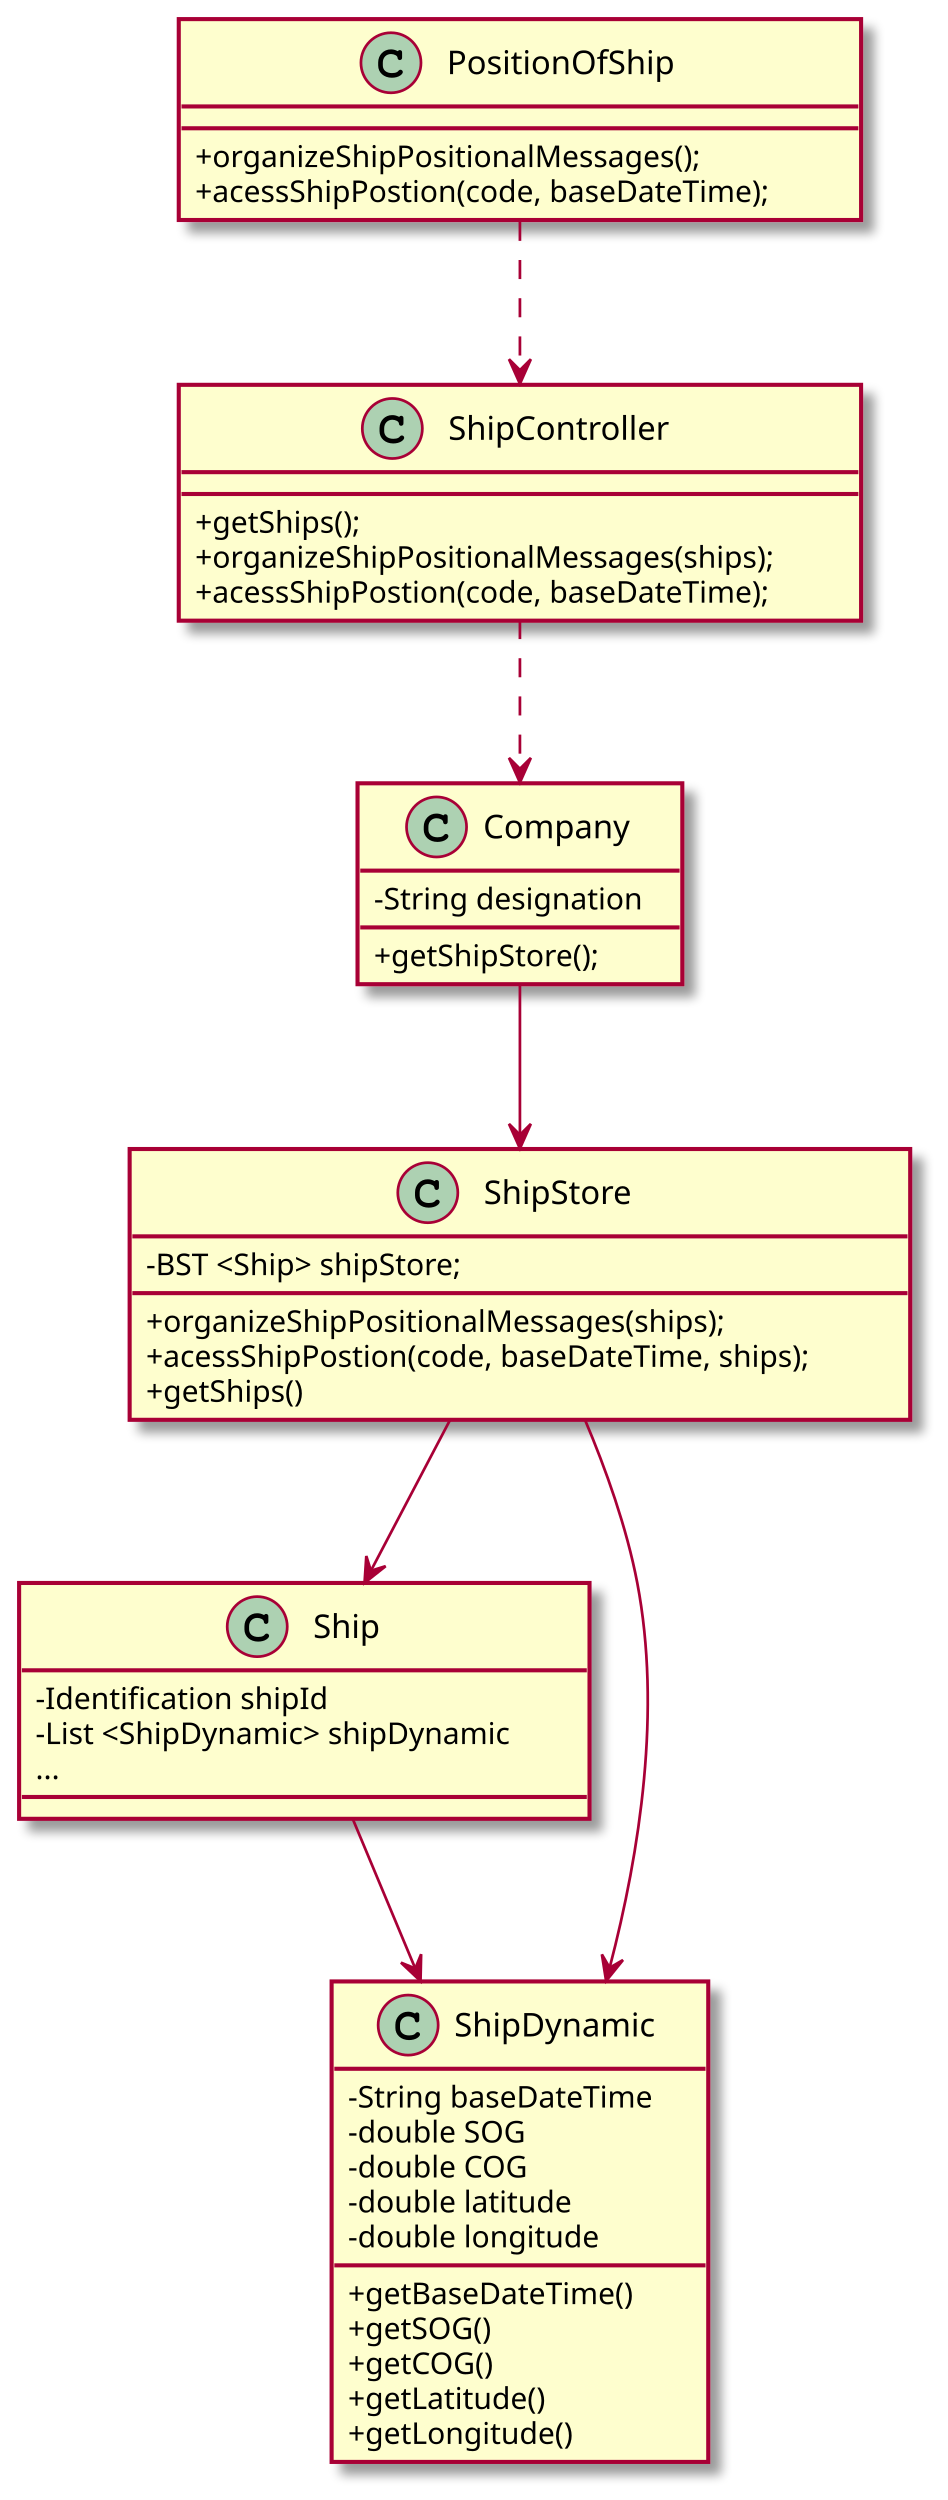
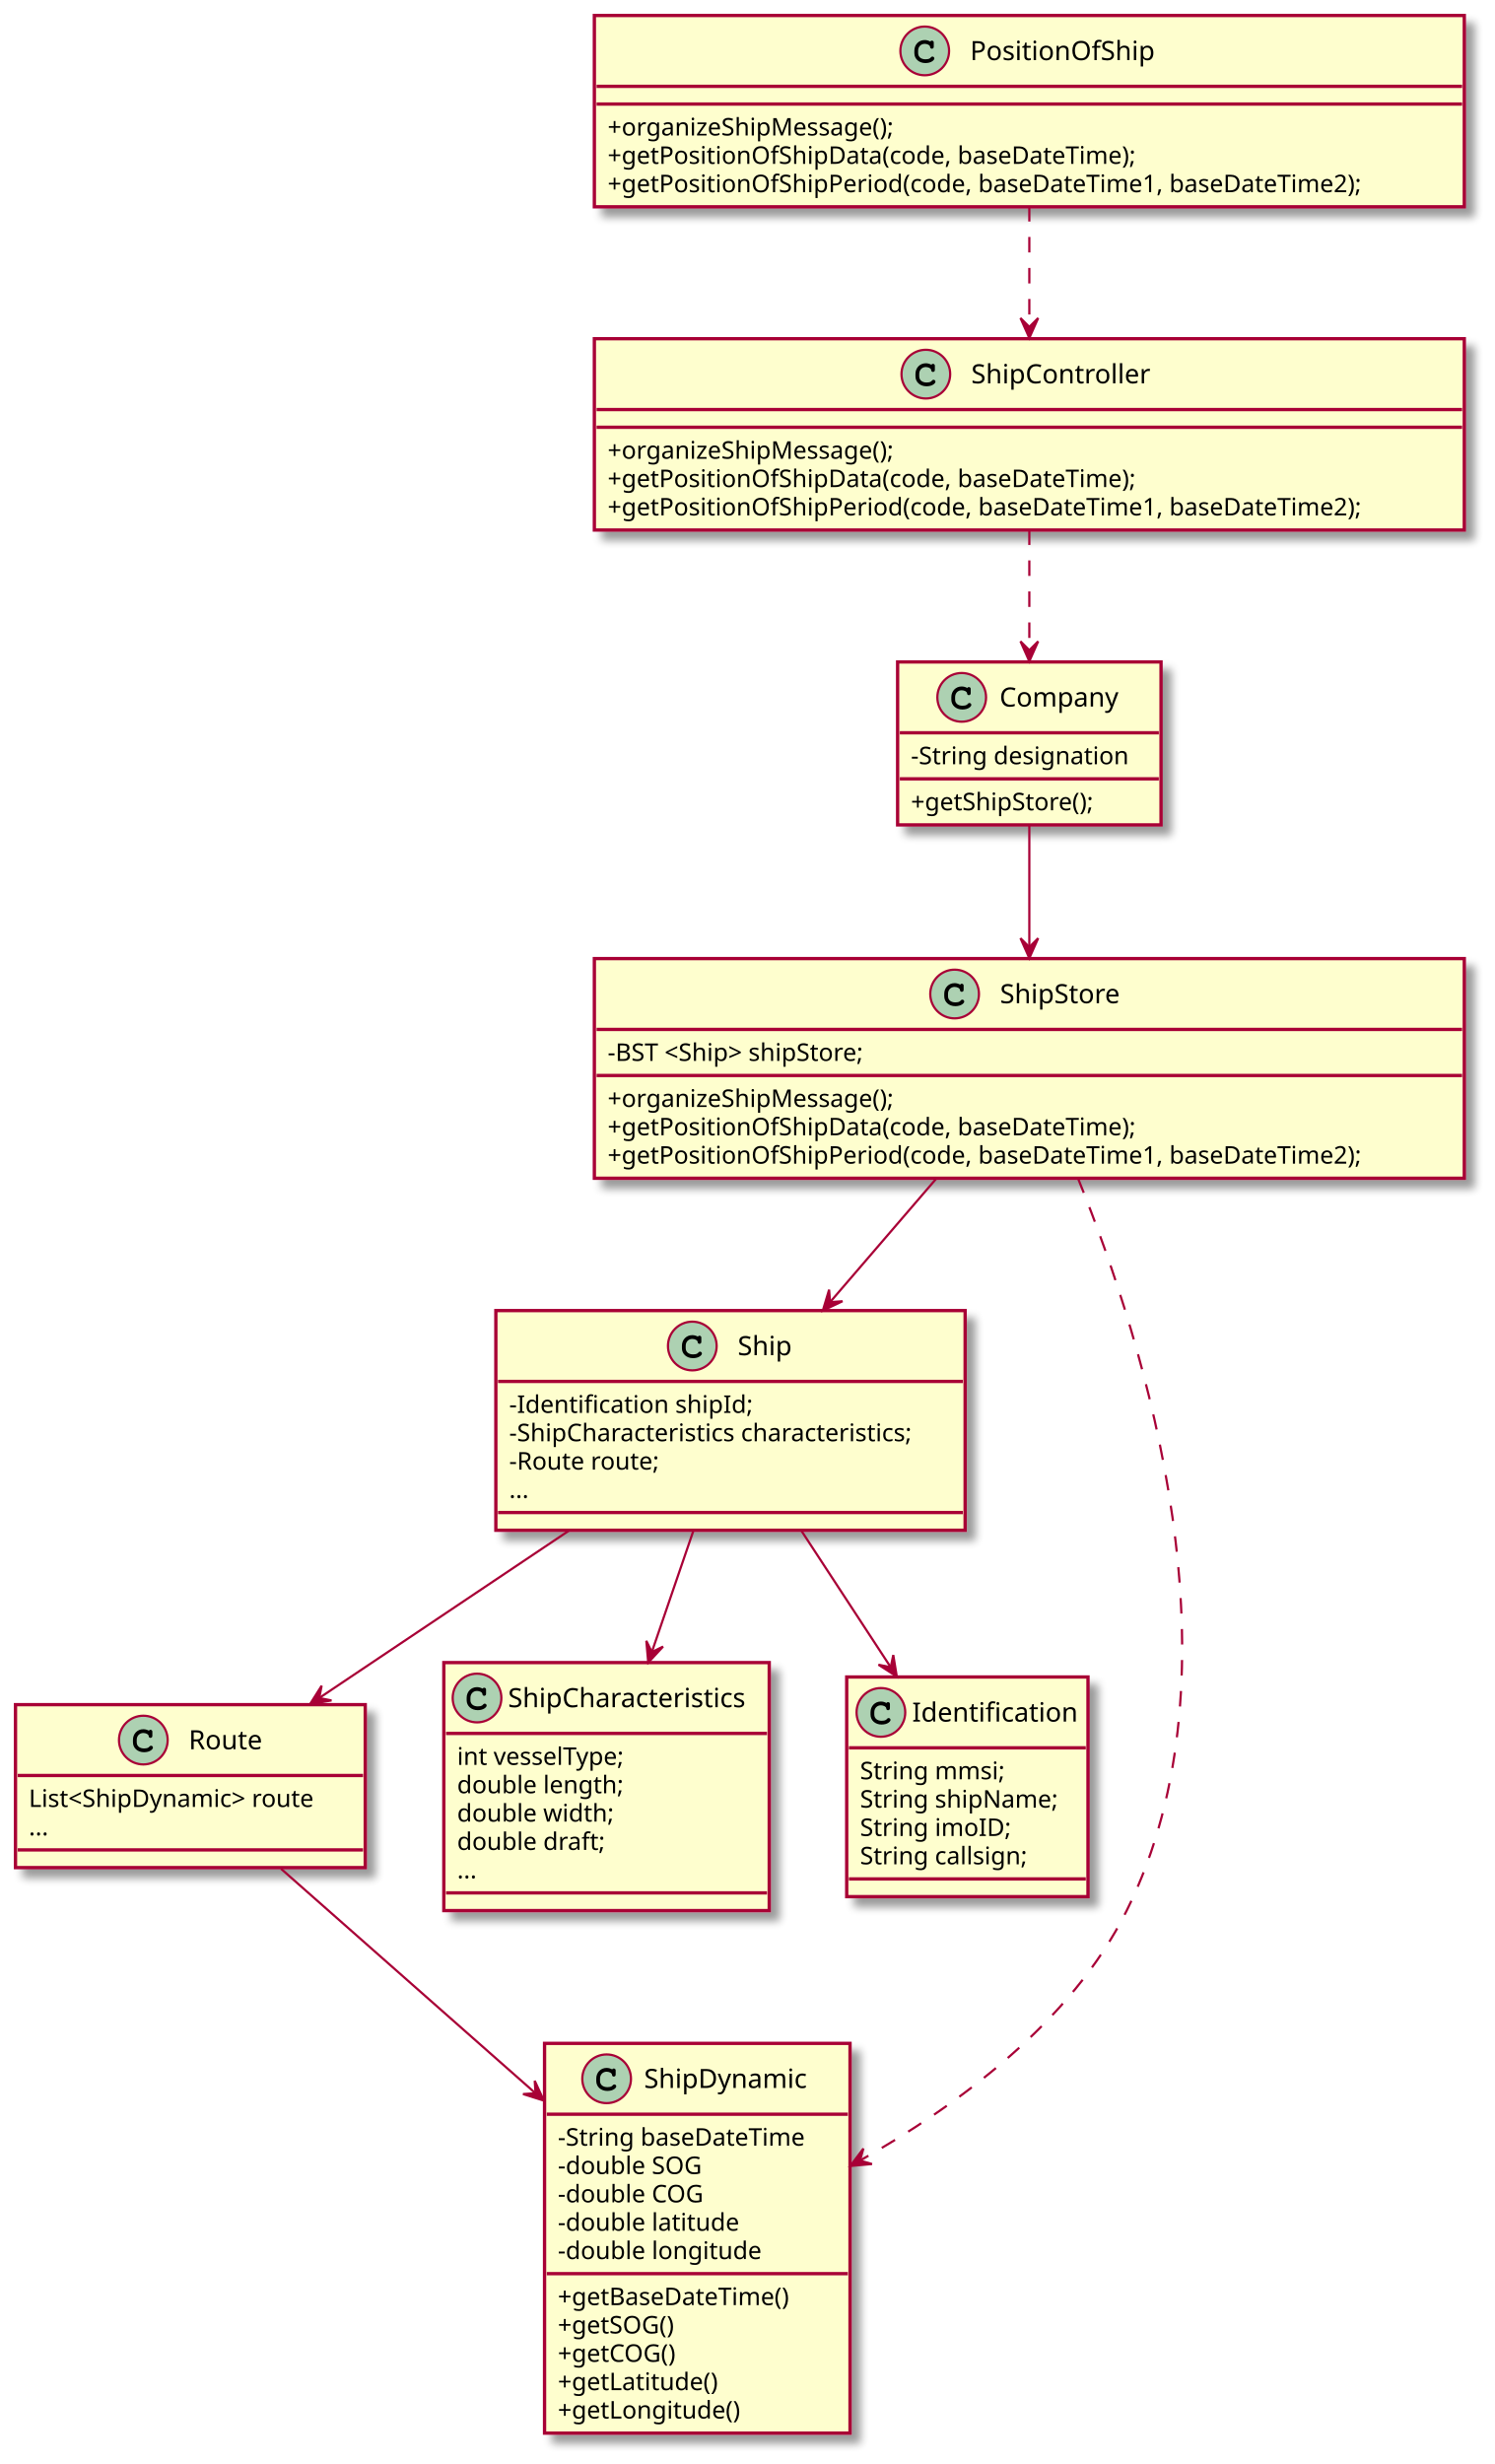
- <svg xmlns="http://www.w3.org/2000/svg" contentScriptType="application/ecmascript" contentStyleType="text/css" height="916px" preserveAspectRatio="none" style="width:347px;height:916px;background:#FFFFFF;" version="1.1" viewBox="0 0 347 916" width="347px" zoomAndPan="magnify">
+ <svg xmlns="http://www.w3.org/2000/svg" contentScriptType="application/ecmascript" contentStyleType="text/css" height="1113px" preserveAspectRatio="none" style="width:675px;height:1113px;background:#FFFFFF;" version="1.1" viewBox="0 0 675 1113" width="675px" zoomAndPan="magnify">
  <defs>
-     <filter height="300%" id="fnmh4wviffubp" width="300%" x="-1" y="-1">
+     <filter height="300%" id="f1buk2ei75ggmo" width="300%" x="-1" y="-1">
      <feGaussianBlur result="blurOut" stdDeviation="2.0" />
      <feColorMatrix in="blurOut" result="blurOut2" type="matrix" values="0 0 0 0 0 0 0 0 0 0 0 0 0 0 0 0 0 0 .4 0" />
      <feOffset dx="4.0" dy="4.0" in="blurOut2" result="blurOut3" />
      <feBlend in="SourceGraphic" in2="blurOut3" mode="normal" />
    </filter>
  </defs>
  <g>
-     <rect codeLine="3" fill="#FEFECE" filter="url(#fnmh4wviffubp)" height="73.609" id="PositionOfShip" style="stroke:#A80036;stroke-width:1.5;" width="250" x="65.5" y="7" />
-     <ellipse cx="143.25" cy="23" fill="#ADD1B2" rx="11" ry="11" style="stroke:#A80036;stroke-width:1.0;" />
-     <path d="M145.594,18.672 C144.656,18.234 144.062,18.094 143.188,18.094 C140.562,18.094 138.562,20.172 138.562,22.891 L138.562,24.016 C138.562,26.594 140.672,28.484 143.562,28.484 C144.781,28.484 145.938,28.188 146.688,27.641 C147.266,27.234 147.594,26.781 147.594,26.391 C147.594,25.938 147.203,25.547 146.734,25.547 C146.516,25.547 146.312,25.625 146.125,25.812 C145.672,26.297 145.672,26.297 145.484,26.391 C145.062,26.656 144.375,26.781 143.609,26.781 C141.562,26.781 140.266,25.688 140.266,23.984 L140.266,22.891 C140.266,21.109 141.516,19.797 143.25,19.797 C143.828,19.797 144.438,19.953 144.906,20.203 C145.391,20.484 145.562,20.703 145.656,21.109 C145.719,21.516 145.75,21.641 145.891,21.766 C146.031,21.906 146.266,22.016 146.484,22.016 C146.75,22.016 147.016,21.875 147.188,21.656 C147.297,21.5 147.328,21.312 147.328,20.891 L147.328,19.469 C147.328,19.031 147.312,18.906 147.219,18.75 C147.062,18.484 146.781,18.344 146.484,18.344 C146.188,18.344 145.984,18.438 145.766,18.75 L145.594,18.672 Z " fill="#000000" />
-     <text fill="#000000" font-family="sans-serif" font-size="12" lengthAdjust="spacing" textLength="86" x="163.75" y="27.154">PositionOfShip</text>
-     <line style="stroke:#A80036;stroke-width:1.5;" x1="66.5" x2="314.5" y1="39" y2="39" />
-     <line style="stroke:#A80036;stroke-width:1.5;" x1="66.5" x2="314.5" y1="47" y2="47" />
-     <text fill="#000000" font-family="sans-serif" font-size="11" lengthAdjust="spacing" textLength="205" x="71.5" y="61.21">+organizeShipPositionalMessages();</text>
-     <text fill="#000000" font-family="sans-serif" font-size="11" lengthAdjust="spacing" textLength="238" x="71.5" y="74.015">+acessShipPostion(code, baseDateTime);</text>
-     <rect codeLine="7" fill="#FEFECE" filter="url(#fnmh4wviffubp)" height="73.609" id="Company" style="stroke:#A80036;stroke-width:1.5;" width="119" x="131" y="287" />
-     <ellipse cx="159.95" cy="303" fill="#ADD1B2" rx="11" ry="11" style="stroke:#A80036;stroke-width:1.0;" />
-     <path d="M162.294,298.672 C161.356,298.234 160.762,298.094 159.887,298.094 C157.262,298.094 155.262,300.172 155.262,302.891 L155.262,304.016 C155.262,306.594 157.372,308.484 160.262,308.484 C161.481,308.484 162.637,308.188 163.387,307.641 C163.966,307.234 164.294,306.781 164.294,306.391 C164.294,305.938 163.903,305.547 163.434,305.547 C163.216,305.547 163.012,305.625 162.825,305.812 C162.372,306.297 162.372,306.297 162.184,306.391 C161.762,306.656 161.075,306.781 160.309,306.781 C158.262,306.781 156.966,305.688 156.966,303.984 L156.966,302.891 C156.966,301.109 158.216,299.797 159.95,299.797 C160.528,299.797 161.137,299.953 161.606,300.203 C162.091,300.484 162.262,300.703 162.356,301.109 C162.419,301.516 162.45,301.641 162.591,301.766 C162.731,301.906 162.966,302.016 163.184,302.016 C163.45,302.016 163.716,301.875 163.887,301.656 C163.997,301.5 164.028,301.312 164.028,300.891 L164.028,299.469 C164.028,299.031 164.012,298.906 163.919,298.75 C163.762,298.484 163.481,298.344 163.184,298.344 C162.887,298.344 162.684,298.438 162.466,298.75 L162.294,298.672 Z " fill="#000000" />
-     <text fill="#000000" font-family="sans-serif" font-size="12" lengthAdjust="spacing" textLength="56" x="177.05" y="307.154">Company</text>
-     <line style="stroke:#A80036;stroke-width:1.5;" x1="132" x2="249" y1="319" y2="319" />
-     <text fill="#000000" font-family="sans-serif" font-size="11" lengthAdjust="spacing" textLength="107" x="137" y="333.21">-String designation</text>
-     <line style="stroke:#A80036;stroke-width:1.5;" x1="132" x2="249" y1="339.805" y2="339.805" />
-     <text fill="#000000" font-family="sans-serif" font-size="11" lengthAdjust="spacing" textLength="95" x="137" y="354.015">+getShipStore();</text>
-     <rect codeLine="12" fill="#FEFECE" filter="url(#fnmh4wviffubp)" height="86.414" id="ShipController" style="stroke:#A80036;stroke-width:1.5;" width="250" x="65.5" y="141" />
-     <ellipse cx="143.75" cy="157" fill="#ADD1B2" rx="11" ry="11" style="stroke:#A80036;stroke-width:1.0;" />
-     <path d="M146.094,152.672 C145.156,152.234 144.562,152.094 143.688,152.094 C141.062,152.094 139.062,154.172 139.062,156.891 L139.062,158.016 C139.062,160.594 141.172,162.484 144.062,162.484 C145.281,162.484 146.438,162.188 147.188,161.641 C147.766,161.234 148.094,160.781 148.094,160.391 C148.094,159.938 147.703,159.547 147.234,159.547 C147.016,159.547 146.812,159.625 146.625,159.812 C146.172,160.297 146.172,160.297 145.984,160.391 C145.562,160.656 144.875,160.781 144.109,160.781 C142.062,160.781 140.766,159.688 140.766,157.984 L140.766,156.891 C140.766,155.109 142.016,153.797 143.75,153.797 C144.328,153.797 144.938,153.953 145.406,154.203 C145.891,154.484 146.062,154.703 146.156,155.109 C146.219,155.516 146.25,155.641 146.391,155.766 C146.531,155.906 146.766,156.016 146.984,156.016 C147.25,156.016 147.516,155.875 147.688,155.656 C147.797,155.5 147.828,155.312 147.828,154.891 L147.828,153.469 C147.828,153.031 147.812,152.906 147.719,152.75 C147.562,152.484 147.281,152.344 146.984,152.344 C146.688,152.344 146.484,152.438 146.266,152.75 L146.094,152.672 Z " fill="#000000" />
-     <text fill="#000000" font-family="sans-serif" font-size="12" lengthAdjust="spacing" textLength="85" x="164.25" y="161.154">ShipController</text>
-     <line style="stroke:#A80036;stroke-width:1.5;" x1="66.5" x2="314.5" y1="173" y2="173" />
-     <line style="stroke:#A80036;stroke-width:1.5;" x1="66.5" x2="314.5" y1="181" y2="181" />
-     <text fill="#000000" font-family="sans-serif" font-size="11" lengthAdjust="spacing" textLength="70" x="71.5" y="195.21">+getShips();</text>
-     <text fill="#000000" font-family="sans-serif" font-size="11" lengthAdjust="spacing" textLength="234" x="71.5" y="208.015">+organizeShipPositionalMessages(ships);</text>
-     <text fill="#000000" font-family="sans-serif" font-size="11" lengthAdjust="spacing" textLength="238" x="71.5" y="220.82">+acessShipPostion(code, baseDateTime);</text>
-     <rect codeLine="18" fill="#FEFECE" filter="url(#fnmh4wviffubp)" height="99.219" id="ShipStore" style="stroke:#A80036;stroke-width:1.5;" width="286" x="47.5" y="421" />
-     <ellipse cx="156.75" cy="437" fill="#ADD1B2" rx="11" ry="11" style="stroke:#A80036;stroke-width:1.0;" />
-     <path d="M159.094,432.672 C158.156,432.234 157.562,432.094 156.688,432.094 C154.062,432.094 152.062,434.172 152.062,436.891 L152.062,438.016 C152.062,440.594 154.172,442.484 157.062,442.484 C158.281,442.484 159.438,442.188 160.188,441.641 C160.766,441.234 161.094,440.781 161.094,440.391 C161.094,439.938 160.703,439.547 160.234,439.547 C160.016,439.547 159.812,439.625 159.625,439.812 C159.172,440.297 159.172,440.297 158.984,440.391 C158.562,440.656 157.875,440.781 157.109,440.781 C155.062,440.781 153.766,439.688 153.766,437.984 L153.766,436.891 C153.766,435.109 155.016,433.797 156.75,433.797 C157.328,433.797 157.938,433.953 158.406,434.203 C158.891,434.484 159.062,434.703 159.156,435.109 C159.219,435.516 159.25,435.641 159.391,435.766 C159.531,435.906 159.766,436.016 159.984,436.016 C160.25,436.016 160.516,435.875 160.688,435.656 C160.797,435.5 160.828,435.312 160.828,434.891 L160.828,433.469 C160.828,433.031 160.812,432.906 160.719,432.75 C160.562,432.484 160.281,432.344 159.984,432.344 C159.688,432.344 159.484,432.438 159.266,432.75 L159.094,432.672 Z " fill="#000000" />
-     <text fill="#000000" font-family="sans-serif" font-size="12" lengthAdjust="spacing" textLength="59" x="177.25" y="441.154">ShipStore</text>
-     <line style="stroke:#A80036;stroke-width:1.5;" x1="48.5" x2="332.5" y1="453" y2="453" />
-     <text fill="#000000" font-family="sans-serif" font-size="11" lengthAdjust="spacing" textLength="135" x="53.5" y="467.21">-BST &lt;Ship&gt; shipStore;</text>
-     <line style="stroke:#A80036;stroke-width:1.5;" x1="48.5" x2="332.5" y1="473.805" y2="473.805" />
-     <text fill="#000000" font-family="sans-serif" font-size="11" lengthAdjust="spacing" textLength="234" x="53.5" y="488.015">+organizeShipPositionalMessages(ships);</text>
-     <text fill="#000000" font-family="sans-serif" font-size="11" lengthAdjust="spacing" textLength="274" x="53.5" y="500.82">+acessShipPostion(code, baseDateTime, ships);</text>
-     <text fill="#000000" font-family="sans-serif" font-size="11" lengthAdjust="spacing" textLength="67" x="53.5" y="513.625">+getShips()</text>
-     <rect codeLine="25" fill="#FEFECE" filter="url(#fnmh4wviffubp)" height="86.414" id="Ship" style="stroke:#A80036;stroke-width:1.5;" width="209" x="7" y="580" />
-     <ellipse cx="94.25" cy="596" fill="#ADD1B2" rx="11" ry="11" style="stroke:#A80036;stroke-width:1.0;" />
-     <path d="M96.594,591.672 C95.656,591.234 95.062,591.094 94.188,591.094 C91.562,591.094 89.562,593.172 89.562,595.891 L89.562,597.016 C89.562,599.594 91.672,601.484 94.562,601.484 C95.781,601.484 96.938,601.188 97.688,600.641 C98.266,600.234 98.594,599.781 98.594,599.391 C98.594,598.938 98.203,598.547 97.734,598.547 C97.516,598.547 97.312,598.625 97.125,598.812 C96.672,599.297 96.672,599.297 96.484,599.391 C96.062,599.656 95.375,599.781 94.609,599.781 C92.562,599.781 91.266,598.688 91.266,596.984 L91.266,595.891 C91.266,594.109 92.516,592.797 94.25,592.797 C94.828,592.797 95.438,592.953 95.906,593.203 C96.391,593.484 96.562,593.703 96.656,594.109 C96.719,594.516 96.75,594.641 96.891,594.766 C97.031,594.906 97.266,595.016 97.484,595.016 C97.75,595.016 98.016,594.875 98.188,594.656 C98.297,594.5 98.328,594.312 98.328,593.891 L98.328,592.469 C98.328,592.031 98.312,591.906 98.219,591.75 C98.062,591.484 97.781,591.344 97.484,591.344 C97.188,591.344 96.984,591.438 96.766,591.75 L96.594,591.672 Z " fill="#000000" />
-     <text fill="#000000" font-family="sans-serif" font-size="12" lengthAdjust="spacing" textLength="26" x="114.75" y="600.154">Ship</text>
-     <line style="stroke:#A80036;stroke-width:1.5;" x1="8" x2="215" y1="612" y2="612" />
-     <text fill="#000000" font-family="sans-serif" font-size="11" lengthAdjust="spacing" textLength="114" x="13" y="626.21">-Identification shipId</text>
-     <text fill="#000000" font-family="sans-serif" font-size="11" lengthAdjust="spacing" textLength="197" x="13" y="639.015">-List &lt;ShipDynamic&gt; shipDynamic</text>
-     <text fill="#000000" font-family="sans-serif" font-size="11" lengthAdjust="spacing" textLength="9" x="13" y="651.82">...</text>
-     <line style="stroke:#A80036;stroke-width:1.5;" x1="8" x2="215" y1="658.414" y2="658.414" />
-     <rect codeLine="31" fill="#FEFECE" filter="url(#fnmh4wviffubp)" height="176.047" id="ShipDynamic" style="stroke:#A80036;stroke-width:1.5;" width="138" x="121.5" y="726" />
-     <ellipse cx="149.55" cy="742" fill="#ADD1B2" rx="11" ry="11" style="stroke:#A80036;stroke-width:1.0;" />
-     <path d="M151.894,737.672 C150.956,737.234 150.363,737.094 149.488,737.094 C146.863,737.094 144.863,739.172 144.863,741.891 L144.863,743.016 C144.863,745.594 146.972,747.484 149.863,747.484 C151.081,747.484 152.238,747.188 152.988,746.641 C153.566,746.234 153.894,745.781 153.894,745.391 C153.894,744.938 153.503,744.547 153.034,744.547 C152.816,744.547 152.613,744.625 152.425,744.812 C151.972,745.297 151.972,745.297 151.784,745.391 C151.363,745.656 150.675,745.781 149.909,745.781 C147.863,745.781 146.566,744.688 146.566,742.984 L146.566,741.891 C146.566,740.109 147.816,738.797 149.55,738.797 C150.128,738.797 150.738,738.953 151.206,739.203 C151.691,739.484 151.863,739.703 151.956,740.109 C152.019,740.516 152.05,740.641 152.191,740.766 C152.331,740.906 152.566,741.016 152.784,741.016 C153.05,741.016 153.316,740.875 153.488,740.656 C153.597,740.5 153.628,740.312 153.628,739.891 L153.628,738.469 C153.628,738.031 153.613,737.906 153.519,737.75 C153.363,737.484 153.081,737.344 152.784,737.344 C152.488,737.344 152.284,737.438 152.066,737.75 L151.894,737.672 Z " fill="#000000" />
-     <text fill="#000000" font-family="sans-serif" font-size="12" lengthAdjust="spacing" textLength="77" x="166.45" y="746.154">ShipDynamic</text>
-     <line style="stroke:#A80036;stroke-width:1.5;" x1="122.5" x2="258.5" y1="758" y2="758" />
-     <text fill="#000000" font-family="sans-serif" font-size="11" lengthAdjust="spacing" textLength="126" x="127.5" y="772.21">-String baseDateTime</text>
-     <text fill="#000000" font-family="sans-serif" font-size="11" lengthAdjust="spacing" textLength="73" x="127.5" y="785.015">-double SOG</text>
-     <text fill="#000000" font-family="sans-serif" font-size="11" lengthAdjust="spacing" textLength="73" x="127.5" y="797.82">-double COG</text>
-     <text fill="#000000" font-family="sans-serif" font-size="11" lengthAdjust="spacing" textLength="90" x="127.5" y="810.625">-double latitude</text>
-     <text fill="#000000" font-family="sans-serif" font-size="11" lengthAdjust="spacing" textLength="100" x="127.5" y="823.429">-double longitude</text>
-     <line style="stroke:#A80036;stroke-width:1.5;" x1="122.5" x2="258.5" y1="830.023" y2="830.023" />
-     <text fill="#000000" font-family="sans-serif" font-size="11" lengthAdjust="spacing" textLength="122" x="127.5" y="844.234">+getBaseDateTime()</text>
-     <text fill="#000000" font-family="sans-serif" font-size="11" lengthAdjust="spacing" textLength="62" x="127.5" y="857.039">+getSOG()</text>
-     <text fill="#000000" font-family="sans-serif" font-size="11" lengthAdjust="spacing" textLength="62" x="127.5" y="869.843">+getCOG()</text>
-     <text fill="#000000" font-family="sans-serif" font-size="11" lengthAdjust="spacing" textLength="82" x="127.5" y="882.648">+getLatitude()</text>
-     <text fill="#000000" font-family="sans-serif" font-size="11" lengthAdjust="spacing" textLength="92" x="127.5" y="895.453">+getLongitude()</text>
-     <path codeLine="43" d="M190.5,81.258 C190.5,97.758 190.5,117.511 190.5,135.204 " fill="none" id="PositionOfShip-to-ShipController" style="stroke:#A80036;stroke-width:1.0;stroke-dasharray:7.0,7.0;" />
-     <polygon fill="#A80036" points="190.5,140.622,194.5,131.622,190.5,135.622,186.5,131.622,190.5,140.622" style="stroke:#A80036;stroke-width:1.0;" />
-     <path codeLine="44" d="M190.5,227.154 C190.5,244.394 190.5,264.283 190.5,281.46 " fill="none" id="ShipController-to-Company" style="stroke:#A80036;stroke-width:1.0;stroke-dasharray:7.0,7.0;" />
-     <polygon fill="#A80036" points="190.5,286.697,194.5,277.697,190.5,281.697,186.5,277.697,190.5,286.697" style="stroke:#A80036;stroke-width:1.0;" />
-     <path codeLine="45" d="M190.5,361.091 C190.5,377.595 190.5,397.492 190.5,415.71 " fill="none" id="Company-to-ShipStore" style="stroke:#A80036;stroke-width:1.0;" />
-     <polygon fill="#A80036" points="190.5,420.799,194.5,411.799,190.5,415.799,186.5,411.799,190.5,420.799" style="stroke:#A80036;stroke-width:1.0;" />
-     <path codeLine="46" d="M164.851,520.363 C155.626,537.937 145.247,557.709 136.113,575.111 " fill="none" id="ShipStore-to-Ship" style="stroke:#A80036;stroke-width:1.0;" />
-     <polygon fill="#A80036" points="133.572,579.952,141.297,573.843,135.896,575.525,134.214,570.124,133.572,579.952" style="stroke:#A80036;stroke-width:1.0;" />
-     <path codeLine="47" d="M129.229,666.415 C136.023,682.669 144.067,701.912 152.053,721.019 " fill="none" id="Ship-to-ShipDynamic" style="stroke:#A80036;stroke-width:1.0;" />
-     <polygon fill="#A80036" points="154.081,725.871,154.3,716.025,152.152,721.258,146.919,719.11,154.081,725.871" style="stroke:#A80036;stroke-width:1.0;" />
-     <path codeLine="48" d="M214.253,520.013 C222.01,538.351 229.624,559.699 233.5,580 C242.358,626.394 234.619,678.046 223.39,720.904 " fill="none" id="ShipStore-to-ShipDynamic" style="stroke:#A80036;stroke-width:1.0;" />
-     <polygon fill="#A80036" points="222.076,725.819,228.262,718.155,223.366,720.988,220.533,716.092,222.076,725.819" style="stroke:#A80036;stroke-width:1.0;" />
+     <rect codeLine="3" fill="#FEFECE" filter="url(#f1buk2ei75ggmo)" height="86.414" id="PositionOfShip" style="stroke:#A80036;stroke-width:1.5;" width="393" x="268.5" y="7" />
+     <ellipse cx="417.75" cy="23" fill="#ADD1B2" rx="11" ry="11" style="stroke:#A80036;stroke-width:1.0;" />
+     <path d="M420.094,18.672 C419.156,18.234 418.562,18.094 417.688,18.094 C415.062,18.094 413.062,20.172 413.062,22.891 L413.062,24.016 C413.062,26.594 415.172,28.484 418.062,28.484 C419.281,28.484 420.438,28.188 421.188,27.641 C421.766,27.234 422.094,26.781 422.094,26.391 C422.094,25.938 421.703,25.547 421.234,25.547 C421.016,25.547 420.812,25.625 420.625,25.812 C420.172,26.297 420.172,26.297 419.984,26.391 C419.562,26.656 418.875,26.781 418.109,26.781 C416.062,26.781 414.766,25.688 414.766,23.984 L414.766,22.891 C414.766,21.109 416.016,19.797 417.75,19.797 C418.328,19.797 418.938,19.953 419.406,20.203 C419.891,20.484 420.062,20.703 420.156,21.109 C420.219,21.516 420.25,21.641 420.391,21.766 C420.531,21.906 420.766,22.016 420.984,22.016 C421.25,22.016 421.516,21.875 421.688,21.656 C421.797,21.5 421.828,21.312 421.828,20.891 L421.828,19.469 C421.828,19.031 421.812,18.906 421.719,18.75 C421.562,18.484 421.281,18.344 420.984,18.344 C420.688,18.344 420.484,18.438 420.266,18.75 L420.094,18.672 Z " fill="#000000" />
+     <text fill="#000000" font-family="sans-serif" font-size="12" lengthAdjust="spacing" textLength="86" x="438.25" y="27.154">PositionOfShip</text>
+     <line style="stroke:#A80036;stroke-width:1.5;" x1="269.5" x2="660.5" y1="39" y2="39" />
+     <line style="stroke:#A80036;stroke-width:1.5;" x1="269.5" x2="660.5" y1="47" y2="47" />
+     <text fill="#000000" font-family="sans-serif" font-size="11" lengthAdjust="spacing" textLength="146" x="274.5" y="61.21">+organizeShipMessage();</text>
+     <text fill="#000000" font-family="sans-serif" font-size="11" lengthAdjust="spacing" textLength="267" x="274.5" y="74.015">+getPositionOfShipData(code, baseDateTime);</text>
+     <text fill="#000000" font-family="sans-serif" font-size="11" lengthAdjust="spacing" textLength="381" x="274.5" y="86.82">+getPositionOfShipPeriod(code, baseDateTime1, baseDateTime2);</text>
+     <rect codeLine="8" fill="#FEFECE" filter="url(#f1buk2ei75ggmo)" height="73.609" id="Company" style="stroke:#A80036;stroke-width:1.5;" width="119" x="405.5" y="299" />
+     <ellipse cx="434.45" cy="315" fill="#ADD1B2" rx="11" ry="11" style="stroke:#A80036;stroke-width:1.0;" />
+     <path d="M436.794,310.672 C435.856,310.234 435.262,310.094 434.387,310.094 C431.762,310.094 429.762,312.172 429.762,314.891 L429.762,316.016 C429.762,318.594 431.872,320.484 434.762,320.484 C435.981,320.484 437.137,320.188 437.887,319.641 C438.466,319.234 438.794,318.781 438.794,318.391 C438.794,317.938 438.403,317.547 437.934,317.547 C437.716,317.547 437.512,317.625 437.325,317.812 C436.872,318.297 436.872,318.297 436.684,318.391 C436.262,318.656 435.575,318.781 434.809,318.781 C432.762,318.781 431.466,317.688 431.466,315.984 L431.466,314.891 C431.466,313.109 432.716,311.797 434.45,311.797 C435.028,311.797 435.637,311.953 436.106,312.203 C436.591,312.484 436.762,312.703 436.856,313.109 C436.919,313.516 436.95,313.641 437.091,313.766 C437.231,313.906 437.466,314.016 437.684,314.016 C437.95,314.016 438.216,313.875 438.387,313.656 C438.497,313.5 438.528,313.312 438.528,312.891 L438.528,311.469 C438.528,311.031 438.512,310.906 438.419,310.75 C438.262,310.484 437.981,310.344 437.684,310.344 C437.387,310.344 437.184,310.438 436.966,310.75 L436.794,310.672 Z " fill="#000000" />
+     <text fill="#000000" font-family="sans-serif" font-size="12" lengthAdjust="spacing" textLength="56" x="451.55" y="319.154">Company</text>
+     <line style="stroke:#A80036;stroke-width:1.5;" x1="406.5" x2="523.5" y1="331" y2="331" />
+     <text fill="#000000" font-family="sans-serif" font-size="11" lengthAdjust="spacing" textLength="107" x="411.5" y="345.21">-String designation</text>
+     <line style="stroke:#A80036;stroke-width:1.5;" x1="406.5" x2="523.5" y1="351.805" y2="351.805" />
+     <text fill="#000000" font-family="sans-serif" font-size="11" lengthAdjust="spacing" textLength="95" x="411.5" y="366.015">+getShipStore();</text>
+     <rect codeLine="13" fill="#FEFECE" filter="url(#f1buk2ei75ggmo)" height="86.414" id="ShipController" style="stroke:#A80036;stroke-width:1.5;" width="393" x="268.5" y="153" />
+     <ellipse cx="418.25" cy="169" fill="#ADD1B2" rx="11" ry="11" style="stroke:#A80036;stroke-width:1.0;" />
+     <path d="M420.594,164.672 C419.656,164.234 419.062,164.094 418.188,164.094 C415.562,164.094 413.562,166.172 413.562,168.891 L413.562,170.016 C413.562,172.594 415.672,174.484 418.562,174.484 C419.781,174.484 420.938,174.188 421.688,173.641 C422.266,173.234 422.594,172.781 422.594,172.391 C422.594,171.938 422.203,171.547 421.734,171.547 C421.516,171.547 421.312,171.625 421.125,171.812 C420.672,172.297 420.672,172.297 420.484,172.391 C420.062,172.656 419.375,172.781 418.609,172.781 C416.562,172.781 415.266,171.688 415.266,169.984 L415.266,168.891 C415.266,167.109 416.516,165.797 418.25,165.797 C418.828,165.797 419.438,165.953 419.906,166.203 C420.391,166.484 420.562,166.703 420.656,167.109 C420.719,167.516 420.75,167.641 420.891,167.766 C421.031,167.906 421.266,168.016 421.484,168.016 C421.75,168.016 422.016,167.875 422.188,167.656 C422.297,167.5 422.328,167.312 422.328,166.891 L422.328,165.469 C422.328,165.031 422.312,164.906 422.219,164.75 C422.062,164.484 421.781,164.344 421.484,164.344 C421.188,164.344 420.984,164.438 420.766,164.75 L420.594,164.672 Z " fill="#000000" />
+     <text fill="#000000" font-family="sans-serif" font-size="12" lengthAdjust="spacing" textLength="85" x="438.75" y="173.154">ShipController</text>
+     <line style="stroke:#A80036;stroke-width:1.5;" x1="269.5" x2="660.5" y1="185" y2="185" />
+     <line style="stroke:#A80036;stroke-width:1.5;" x1="269.5" x2="660.5" y1="193" y2="193" />
+     <text fill="#000000" font-family="sans-serif" font-size="11" lengthAdjust="spacing" textLength="146" x="274.5" y="207.21">+organizeShipMessage();</text>
+     <text fill="#000000" font-family="sans-serif" font-size="11" lengthAdjust="spacing" textLength="267" x="274.5" y="220.015">+getPositionOfShipData(code, baseDateTime);</text>
+     <text fill="#000000" font-family="sans-serif" font-size="11" lengthAdjust="spacing" textLength="381" x="274.5" y="232.82">+getPositionOfShipPeriod(code, baseDateTime1, baseDateTime2);</text>
+     <rect codeLine="19" fill="#FEFECE" filter="url(#f1buk2ei75ggmo)" height="99.219" id="ShipStore" style="stroke:#A80036;stroke-width:1.5;" width="393" x="268.5" y="433" />
+     <ellipse cx="431.25" cy="449" fill="#ADD1B2" rx="11" ry="11" style="stroke:#A80036;stroke-width:1.0;" />
+     <path d="M433.594,444.672 C432.656,444.234 432.062,444.094 431.188,444.094 C428.562,444.094 426.562,446.172 426.562,448.891 L426.562,450.016 C426.562,452.594 428.672,454.484 431.562,454.484 C432.781,454.484 433.938,454.188 434.688,453.641 C435.266,453.234 435.594,452.781 435.594,452.391 C435.594,451.938 435.203,451.547 434.734,451.547 C434.516,451.547 434.312,451.625 434.125,451.812 C433.672,452.297 433.672,452.297 433.484,452.391 C433.062,452.656 432.375,452.781 431.609,452.781 C429.562,452.781 428.266,451.688 428.266,449.984 L428.266,448.891 C428.266,447.109 429.516,445.797 431.25,445.797 C431.828,445.797 432.438,445.953 432.906,446.203 C433.391,446.484 433.562,446.703 433.656,447.109 C433.719,447.516 433.75,447.641 433.891,447.766 C434.031,447.906 434.266,448.016 434.484,448.016 C434.75,448.016 435.016,447.875 435.188,447.656 C435.297,447.5 435.328,447.312 435.328,446.891 L435.328,445.469 C435.328,445.031 435.312,444.906 435.219,444.75 C435.062,444.484 434.781,444.344 434.484,444.344 C434.188,444.344 433.984,444.438 433.766,444.75 L433.594,444.672 Z " fill="#000000" />
+     <text fill="#000000" font-family="sans-serif" font-size="12" lengthAdjust="spacing" textLength="59" x="451.75" y="453.154">ShipStore</text>
+     <line style="stroke:#A80036;stroke-width:1.5;" x1="269.5" x2="660.5" y1="465" y2="465" />
+     <text fill="#000000" font-family="sans-serif" font-size="11" lengthAdjust="spacing" textLength="135" x="274.5" y="479.21">-BST &lt;Ship&gt; shipStore;</text>
+     <line style="stroke:#A80036;stroke-width:1.5;" x1="269.5" x2="660.5" y1="485.805" y2="485.805" />
+     <text fill="#000000" font-family="sans-serif" font-size="11" lengthAdjust="spacing" textLength="146" x="274.5" y="500.015">+organizeShipMessage();</text>
+     <text fill="#000000" font-family="sans-serif" font-size="11" lengthAdjust="spacing" textLength="267" x="274.5" y="512.82">+getPositionOfShipData(code, baseDateTime);</text>
+     <text fill="#000000" font-family="sans-serif" font-size="11" lengthAdjust="spacing" textLength="381" x="274.5" y="525.625">+getPositionOfShipPeriod(code, baseDateTime1, baseDateTime2);</text>
+     <rect codeLine="27" fill="#FEFECE" filter="url(#f1buk2ei75ggmo)" height="99.219" id="Ship" style="stroke:#A80036;stroke-width:1.5;" width="212" x="224" y="592" />
+     <ellipse cx="312.75" cy="608" fill="#ADD1B2" rx="11" ry="11" style="stroke:#A80036;stroke-width:1.0;" />
+     <path d="M315.094,603.672 C314.156,603.234 313.562,603.094 312.688,603.094 C310.062,603.094 308.062,605.172 308.062,607.891 L308.062,609.016 C308.062,611.594 310.172,613.484 313.062,613.484 C314.281,613.484 315.438,613.188 316.188,612.641 C316.766,612.234 317.094,611.781 317.094,611.391 C317.094,610.938 316.703,610.547 316.234,610.547 C316.016,610.547 315.812,610.625 315.625,610.812 C315.172,611.297 315.172,611.297 314.984,611.391 C314.562,611.656 313.875,611.781 313.109,611.781 C311.062,611.781 309.766,610.688 309.766,608.984 L309.766,607.891 C309.766,606.109 311.016,604.797 312.75,604.797 C313.328,604.797 313.938,604.953 314.406,605.203 C314.891,605.484 315.062,605.703 315.156,606.109 C315.219,606.516 315.25,606.641 315.391,606.766 C315.531,606.906 315.766,607.016 315.984,607.016 C316.25,607.016 316.516,606.875 316.688,606.656 C316.797,606.5 316.828,606.312 316.828,605.891 L316.828,604.469 C316.828,604.031 316.812,603.906 316.719,603.75 C316.562,603.484 316.281,603.344 315.984,603.344 C315.688,603.344 315.484,603.438 315.266,603.75 L315.094,603.672 Z " fill="#000000" />
+     <text fill="#000000" font-family="sans-serif" font-size="12" lengthAdjust="spacing" textLength="26" x="333.25" y="612.154">Ship</text>
+     <line style="stroke:#A80036;stroke-width:1.5;" x1="225" x2="435" y1="624" y2="624" />
+     <text fill="#000000" font-family="sans-serif" font-size="11" lengthAdjust="spacing" textLength="117" x="230" y="638.21">-Identification shipId;</text>
+     <text fill="#000000" font-family="sans-serif" font-size="11" lengthAdjust="spacing" textLength="200" x="230" y="651.015">-ShipCharacteristics characteristics;</text>
+     <text fill="#000000" font-family="sans-serif" font-size="11" lengthAdjust="spacing" textLength="74" x="230" y="663.82">-Route route;</text>
+     <text fill="#000000" font-family="sans-serif" font-size="11" lengthAdjust="spacing" textLength="9" x="230" y="676.625">...</text>
+     <line style="stroke:#A80036;stroke-width:1.5;" x1="225" x2="435" y1="683.219" y2="683.219" />
+     <rect codeLine="34" fill="#FEFECE" filter="url(#f1buk2ei75ggmo)" height="73.609" id="Route" style="stroke:#A80036;stroke-width:1.5;" width="158" x="7" y="770" />
+     <ellipse cx="64.75" cy="786" fill="#ADD1B2" rx="11" ry="11" style="stroke:#A80036;stroke-width:1.0;" />
+     <path d="M67.094,781.672 C66.156,781.234 65.562,781.094 64.688,781.094 C62.062,781.094 60.062,783.172 60.062,785.891 L60.062,787.016 C60.062,789.594 62.172,791.484 65.062,791.484 C66.281,791.484 67.438,791.188 68.188,790.641 C68.766,790.234 69.094,789.781 69.094,789.391 C69.094,788.938 68.703,788.547 68.234,788.547 C68.016,788.547 67.812,788.625 67.625,788.812 C67.172,789.297 67.172,789.297 66.984,789.391 C66.562,789.656 65.875,789.781 65.109,789.781 C63.062,789.781 61.766,788.688 61.766,786.984 L61.766,785.891 C61.766,784.109 63.016,782.797 64.75,782.797 C65.328,782.797 65.938,782.953 66.406,783.203 C66.891,783.484 67.062,783.703 67.156,784.109 C67.219,784.516 67.25,784.641 67.391,784.766 C67.531,784.906 67.766,785.016 67.984,785.016 C68.25,785.016 68.516,784.875 68.688,784.656 C68.797,784.5 68.828,784.312 68.828,783.891 L68.828,782.469 C68.828,782.031 68.812,781.906 68.719,781.75 C68.562,781.484 68.281,781.344 67.984,781.344 C67.688,781.344 67.484,781.438 67.266,781.75 L67.094,781.672 Z " fill="#000000" />
+     <text fill="#000000" font-family="sans-serif" font-size="12" lengthAdjust="spacing" textLength="34" x="85.25" y="790.154">Route</text>
+     <line style="stroke:#A80036;stroke-width:1.5;" x1="8" x2="164" y1="802" y2="802" />
+     <text fill="#000000" font-family="sans-serif" font-size="11" lengthAdjust="spacing" textLength="146" x="13" y="816.21">List&lt;ShipDynamic&gt; route</text>
+     <text fill="#000000" font-family="sans-serif" font-size="11" lengthAdjust="spacing" textLength="9" x="13" y="829.015">...</text>
+     <line style="stroke:#A80036;stroke-width:1.5;" x1="8" x2="164" y1="835.609" y2="835.609" />
+     <rect codeLine="39" fill="#FEFECE" filter="url(#f1buk2ei75ggmo)" height="112.023" id="ShipCharacteristics" style="stroke:#A80036;stroke-width:1.5;" width="147" x="200.5" y="751" />
+     <ellipse cx="215.5" cy="767" fill="#ADD1B2" rx="11" ry="11" style="stroke:#A80036;stroke-width:1.0;" />
+     <path d="M217.844,762.672 C216.906,762.234 216.312,762.094 215.438,762.094 C212.812,762.094 210.812,764.172 210.812,766.891 L210.812,768.016 C210.812,770.594 212.922,772.484 215.812,772.484 C217.031,772.484 218.188,772.188 218.938,771.641 C219.516,771.234 219.844,770.781 219.844,770.391 C219.844,769.938 219.453,769.547 218.984,769.547 C218.766,769.547 218.562,769.625 218.375,769.812 C217.922,770.297 217.922,770.297 217.734,770.391 C217.312,770.656 216.625,770.781 215.859,770.781 C213.812,770.781 212.516,769.688 212.516,767.984 L212.516,766.891 C212.516,765.109 213.766,763.797 215.5,763.797 C216.078,763.797 216.688,763.953 217.156,764.203 C217.641,764.484 217.812,764.703 217.906,765.109 C217.969,765.516 218,765.641 218.141,765.766 C218.281,765.906 218.516,766.016 218.734,766.016 C219,766.016 219.266,765.875 219.438,765.656 C219.547,765.5 219.578,765.312 219.578,764.891 L219.578,763.469 C219.578,763.031 219.562,762.906 219.469,762.75 C219.312,762.484 219.031,762.344 218.734,762.344 C218.438,762.344 218.234,762.438 218.016,762.75 L217.844,762.672 Z " fill="#000000" />
+     <text fill="#000000" font-family="sans-serif" font-size="12" lengthAdjust="spacing" textLength="115" x="229.5" y="771.154">ShipCharacteristics</text>
+     <line style="stroke:#A80036;stroke-width:1.5;" x1="201.5" x2="346.5" y1="783" y2="783" />
+     <text fill="#000000" font-family="sans-serif" font-size="11" lengthAdjust="spacing" textLength="88" x="206.5" y="797.21">int vesselType;</text>
+     <text fill="#000000" font-family="sans-serif" font-size="11" lengthAdjust="spacing" textLength="82" x="206.5" y="810.015">double length;</text>
+     <text fill="#000000" font-family="sans-serif" font-size="11" lengthAdjust="spacing" textLength="76" x="206.5" y="822.82">double width;</text>
+     <text fill="#000000" font-family="sans-serif" font-size="11" lengthAdjust="spacing" textLength="72" x="206.5" y="835.625">double draft;</text>
+     <text fill="#000000" font-family="sans-serif" font-size="11" lengthAdjust="spacing" textLength="9" x="206.5" y="848.429">...</text>
+     <line style="stroke:#A80036;stroke-width:1.5;" x1="201.5" x2="346.5" y1="855.023" y2="855.023" />
+     <rect codeLine="46" fill="#FEFECE" filter="url(#f1buk2ei75ggmo)" height="99.219" id="Identification" style="stroke:#A80036;stroke-width:1.5;" width="109" x="382.5" y="757.5" />
+     <ellipse cx="397.95" cy="773.5" fill="#ADD1B2" rx="11" ry="11" style="stroke:#A80036;stroke-width:1.0;" />
+     <path d="M400.294,769.172 C399.356,768.734 398.762,768.594 397.887,768.594 C395.262,768.594 393.262,770.672 393.262,773.391 L393.262,774.516 C393.262,777.094 395.372,778.984 398.262,778.984 C399.481,778.984 400.637,778.688 401.387,778.141 C401.966,777.734 402.294,777.281 402.294,776.891 C402.294,776.438 401.903,776.047 401.434,776.047 C401.216,776.047 401.012,776.125 400.825,776.312 C400.372,776.797 400.372,776.797 400.184,776.891 C399.762,777.156 399.075,777.281 398.309,777.281 C396.262,777.281 394.966,776.188 394.966,774.484 L394.966,773.391 C394.966,771.609 396.216,770.297 397.95,770.297 C398.528,770.297 399.137,770.453 399.606,770.703 C400.091,770.984 400.262,771.203 400.356,771.609 C400.419,772.016 400.45,772.141 400.591,772.266 C400.731,772.406 400.966,772.516 401.184,772.516 C401.45,772.516 401.716,772.375 401.887,772.156 C401.997,772 402.028,771.812 402.028,771.391 L402.028,769.969 C402.028,769.531 402.012,769.406 401.919,769.25 C401.762,768.984 401.481,768.844 401.184,768.844 C400.887,768.844 400.684,768.938 400.466,769.25 L400.294,769.172 Z " fill="#000000" />
+     <text fill="#000000" font-family="sans-serif" font-size="12" lengthAdjust="spacing" textLength="76" x="412.05" y="777.654">Identification</text>
+     <line style="stroke:#A80036;stroke-width:1.5;" x1="383.5" x2="490.5" y1="789.5" y2="789.5" />
+     <text fill="#000000" font-family="sans-serif" font-size="11" lengthAdjust="spacing" textLength="71" x="388.5" y="803.71">String mmsi;</text>
+     <text fill="#000000" font-family="sans-serif" font-size="11" lengthAdjust="spacing" textLength="97" x="388.5" y="816.515">String shipName;</text>
+     <text fill="#000000" font-family="sans-serif" font-size="11" lengthAdjust="spacing" textLength="73" x="388.5" y="829.32">String imoID;</text>
+     <text fill="#000000" font-family="sans-serif" font-size="11" lengthAdjust="spacing" textLength="82" x="388.5" y="842.125">String callsign;</text>
+     <line style="stroke:#A80036;stroke-width:1.5;" x1="383.5" x2="490.5" y1="848.719" y2="848.719" />
+     <rect codeLine="52" fill="#FEFECE" filter="url(#f1buk2ei75ggmo)" height="176.047" id="ShipDynamic" style="stroke:#A80036;stroke-width:1.5;" width="138" x="246" y="923" />
+     <ellipse cx="274.05" cy="939" fill="#ADD1B2" rx="11" ry="11" style="stroke:#A80036;stroke-width:1.0;" />
+     <path d="M276.394,934.672 C275.456,934.234 274.863,934.094 273.988,934.094 C271.363,934.094 269.363,936.172 269.363,938.891 L269.363,940.016 C269.363,942.594 271.472,944.484 274.363,944.484 C275.581,944.484 276.738,944.188 277.488,943.641 C278.066,943.234 278.394,942.781 278.394,942.391 C278.394,941.938 278.003,941.547 277.534,941.547 C277.316,941.547 277.113,941.625 276.925,941.812 C276.472,942.297 276.472,942.297 276.284,942.391 C275.863,942.656 275.175,942.781 274.409,942.781 C272.363,942.781 271.066,941.688 271.066,939.984 L271.066,938.891 C271.066,937.109 272.316,935.797 274.05,935.797 C274.628,935.797 275.238,935.953 275.706,936.203 C276.191,936.484 276.363,936.703 276.456,937.109 C276.519,937.516 276.55,937.641 276.691,937.766 C276.831,937.906 277.066,938.016 277.284,938.016 C277.55,938.016 277.816,937.875 277.988,937.656 C278.097,937.5 278.128,937.312 278.128,936.891 L278.128,935.469 C278.128,935.031 278.113,934.906 278.019,934.75 C277.863,934.484 277.581,934.344 277.284,934.344 C276.988,934.344 276.784,934.438 276.566,934.75 L276.394,934.672 Z " fill="#000000" />
+     <text fill="#000000" font-family="sans-serif" font-size="12" lengthAdjust="spacing" textLength="77" x="290.95" y="943.154">ShipDynamic</text>
+     <line style="stroke:#A80036;stroke-width:1.5;" x1="247" x2="383" y1="955" y2="955" />
+     <text fill="#000000" font-family="sans-serif" font-size="11" lengthAdjust="spacing" textLength="126" x="252" y="969.21">-String baseDateTime</text>
+     <text fill="#000000" font-family="sans-serif" font-size="11" lengthAdjust="spacing" textLength="73" x="252" y="982.015">-double SOG</text>
+     <text fill="#000000" font-family="sans-serif" font-size="11" lengthAdjust="spacing" textLength="73" x="252" y="994.82">-double COG</text>
+     <text fill="#000000" font-family="sans-serif" font-size="11" lengthAdjust="spacing" textLength="90" x="252" y="1007.625">-double latitude</text>
+     <text fill="#000000" font-family="sans-serif" font-size="11" lengthAdjust="spacing" textLength="100" x="252" y="1020.429">-double longitude</text>
+     <line style="stroke:#A80036;stroke-width:1.5;" x1="247" x2="383" y1="1027.023" y2="1027.023" />
+     <text fill="#000000" font-family="sans-serif" font-size="11" lengthAdjust="spacing" textLength="122" x="252" y="1041.234">+getBaseDateTime()</text>
+     <text fill="#000000" font-family="sans-serif" font-size="11" lengthAdjust="spacing" textLength="62" x="252" y="1054.039">+getSOG()</text>
+     <text fill="#000000" font-family="sans-serif" font-size="11" lengthAdjust="spacing" textLength="62" x="252" y="1066.843">+getCOG()</text>
+     <text fill="#000000" font-family="sans-serif" font-size="11" lengthAdjust="spacing" textLength="82" x="252" y="1079.648">+getLatitude()</text>
+     <text fill="#000000" font-family="sans-serif" font-size="11" lengthAdjust="spacing" textLength="92" x="252" y="1092.453">+getLongitude()</text>
+     <path codeLine="64" d="M465,93.04 C465,110.04 465,129.756 465,147.293 " fill="none" id="PositionOfShip-to-ShipController" style="stroke:#A80036;stroke-width:1.0;stroke-dasharray:7.0,7.0;" />
+     <polygon fill="#A80036" points="465,152.661,469,143.661,465,147.661,461,143.661,465,152.661" style="stroke:#A80036;stroke-width:1.0;" />
+     <path codeLine="65" d="M465,239.154 C465,256.394 465,276.283 465,293.46 " fill="none" id="ShipController-to-Company" style="stroke:#A80036;stroke-width:1.0;stroke-dasharray:7.0,7.0;" />
+     <polygon fill="#A80036" points="465,298.697,469,289.697,465,293.697,461,289.697,465,298.697" style="stroke:#A80036;stroke-width:1.0;" />
+     <path codeLine="66" d="M465,373.091 C465,389.595 465,409.492 465,427.71 " fill="none" id="Company-to-ShipStore" style="stroke:#A80036;stroke-width:1.0;" />
+     <polygon fill="#A80036" points="465,432.799,469,423.799,465,427.799,461,423.799,465,432.799" style="stroke:#A80036;stroke-width:1.0;" />
+     <path codeLine="67" d="M423.025,532.315 C407.842,549.973 390.638,569.981 375.19,587.946 " fill="none" id="ShipStore-to-Ship" style="stroke:#A80036;stroke-width:1.0;" />
+     <polygon fill="#A80036" points="371.717,591.985,380.618,587.769,374.977,588.194,374.552,582.553,371.717,591.985" style="stroke:#A80036;stroke-width:1.0;" />
+     <path codeLine="68" d="M257.453,691.113 C221.422,715.256 178.465,744.041 144.562,766.758 " fill="none" id="Ship-to-Route" style="stroke:#A80036;stroke-width:1.0;" />
+     <polygon fill="#A80036" points="140.052,769.781,149.756,768.095,144.206,766.998,145.303,761.449,140.052,769.781" style="stroke:#A80036;stroke-width:1.0;" />
+     <path codeLine="69" d="M126.941,844.114 C158.717,872.143 203.601,911.736 241.551,945.211 " fill="none" id="Route-to-ShipDynamic" style="stroke:#A80036;stroke-width:1.0;" />
+     <polygon fill="#A80036" points="245.671,948.845,241.567,939.892,241.921,945.538,236.275,945.892,245.671,948.845" style="stroke:#A80036;stroke-width:1.0;" />
+     <path codeLine="70" d="M313.35,691.113 C307.456,708.321 300.754,727.888 294.573,745.934 " fill="none" id="Ship-to-ShipCharacteristics" style="stroke:#A80036;stroke-width:1.0;" />
+     <polygon fill="#A80036" points="292.844,750.981,299.544,743.763,294.464,746.251,291.976,741.17,292.844,750.981" style="stroke:#A80036;stroke-width:1.0;" />
+     <path codeLine="71" d="M361.814,691.113 C374.582,710.622 389.333,733.163 402.369,753.083 " fill="none" id="Ship-to-Identification" style="stroke:#A80036;stroke-width:1.0;" />
+     <polygon fill="#A80036" points="405.124,757.292,403.541,747.571,402.385,753.109,396.848,751.953,405.124,757.292" style="stroke:#A80036;stroke-width:1.0;" />
+     <path codeLine="73" d="M486.994,532.269 C517.446,607.486 562.94,754.451 509,863 C483.911,913.489 432.28,951.279 388.587,975.893 " fill="none" id="ShipStore-to-ShipDynamic" style="stroke:#A80036;stroke-width:1.0;stroke-dasharray:7.0,7.0;" />
+     <polygon fill="#A80036" points="384.115,978.382,393.924,977.5,388.484,975.95,390.034,970.51,384.115,978.382" style="stroke:#A80036;stroke-width:1.0;" />
  </g>
</svg>
